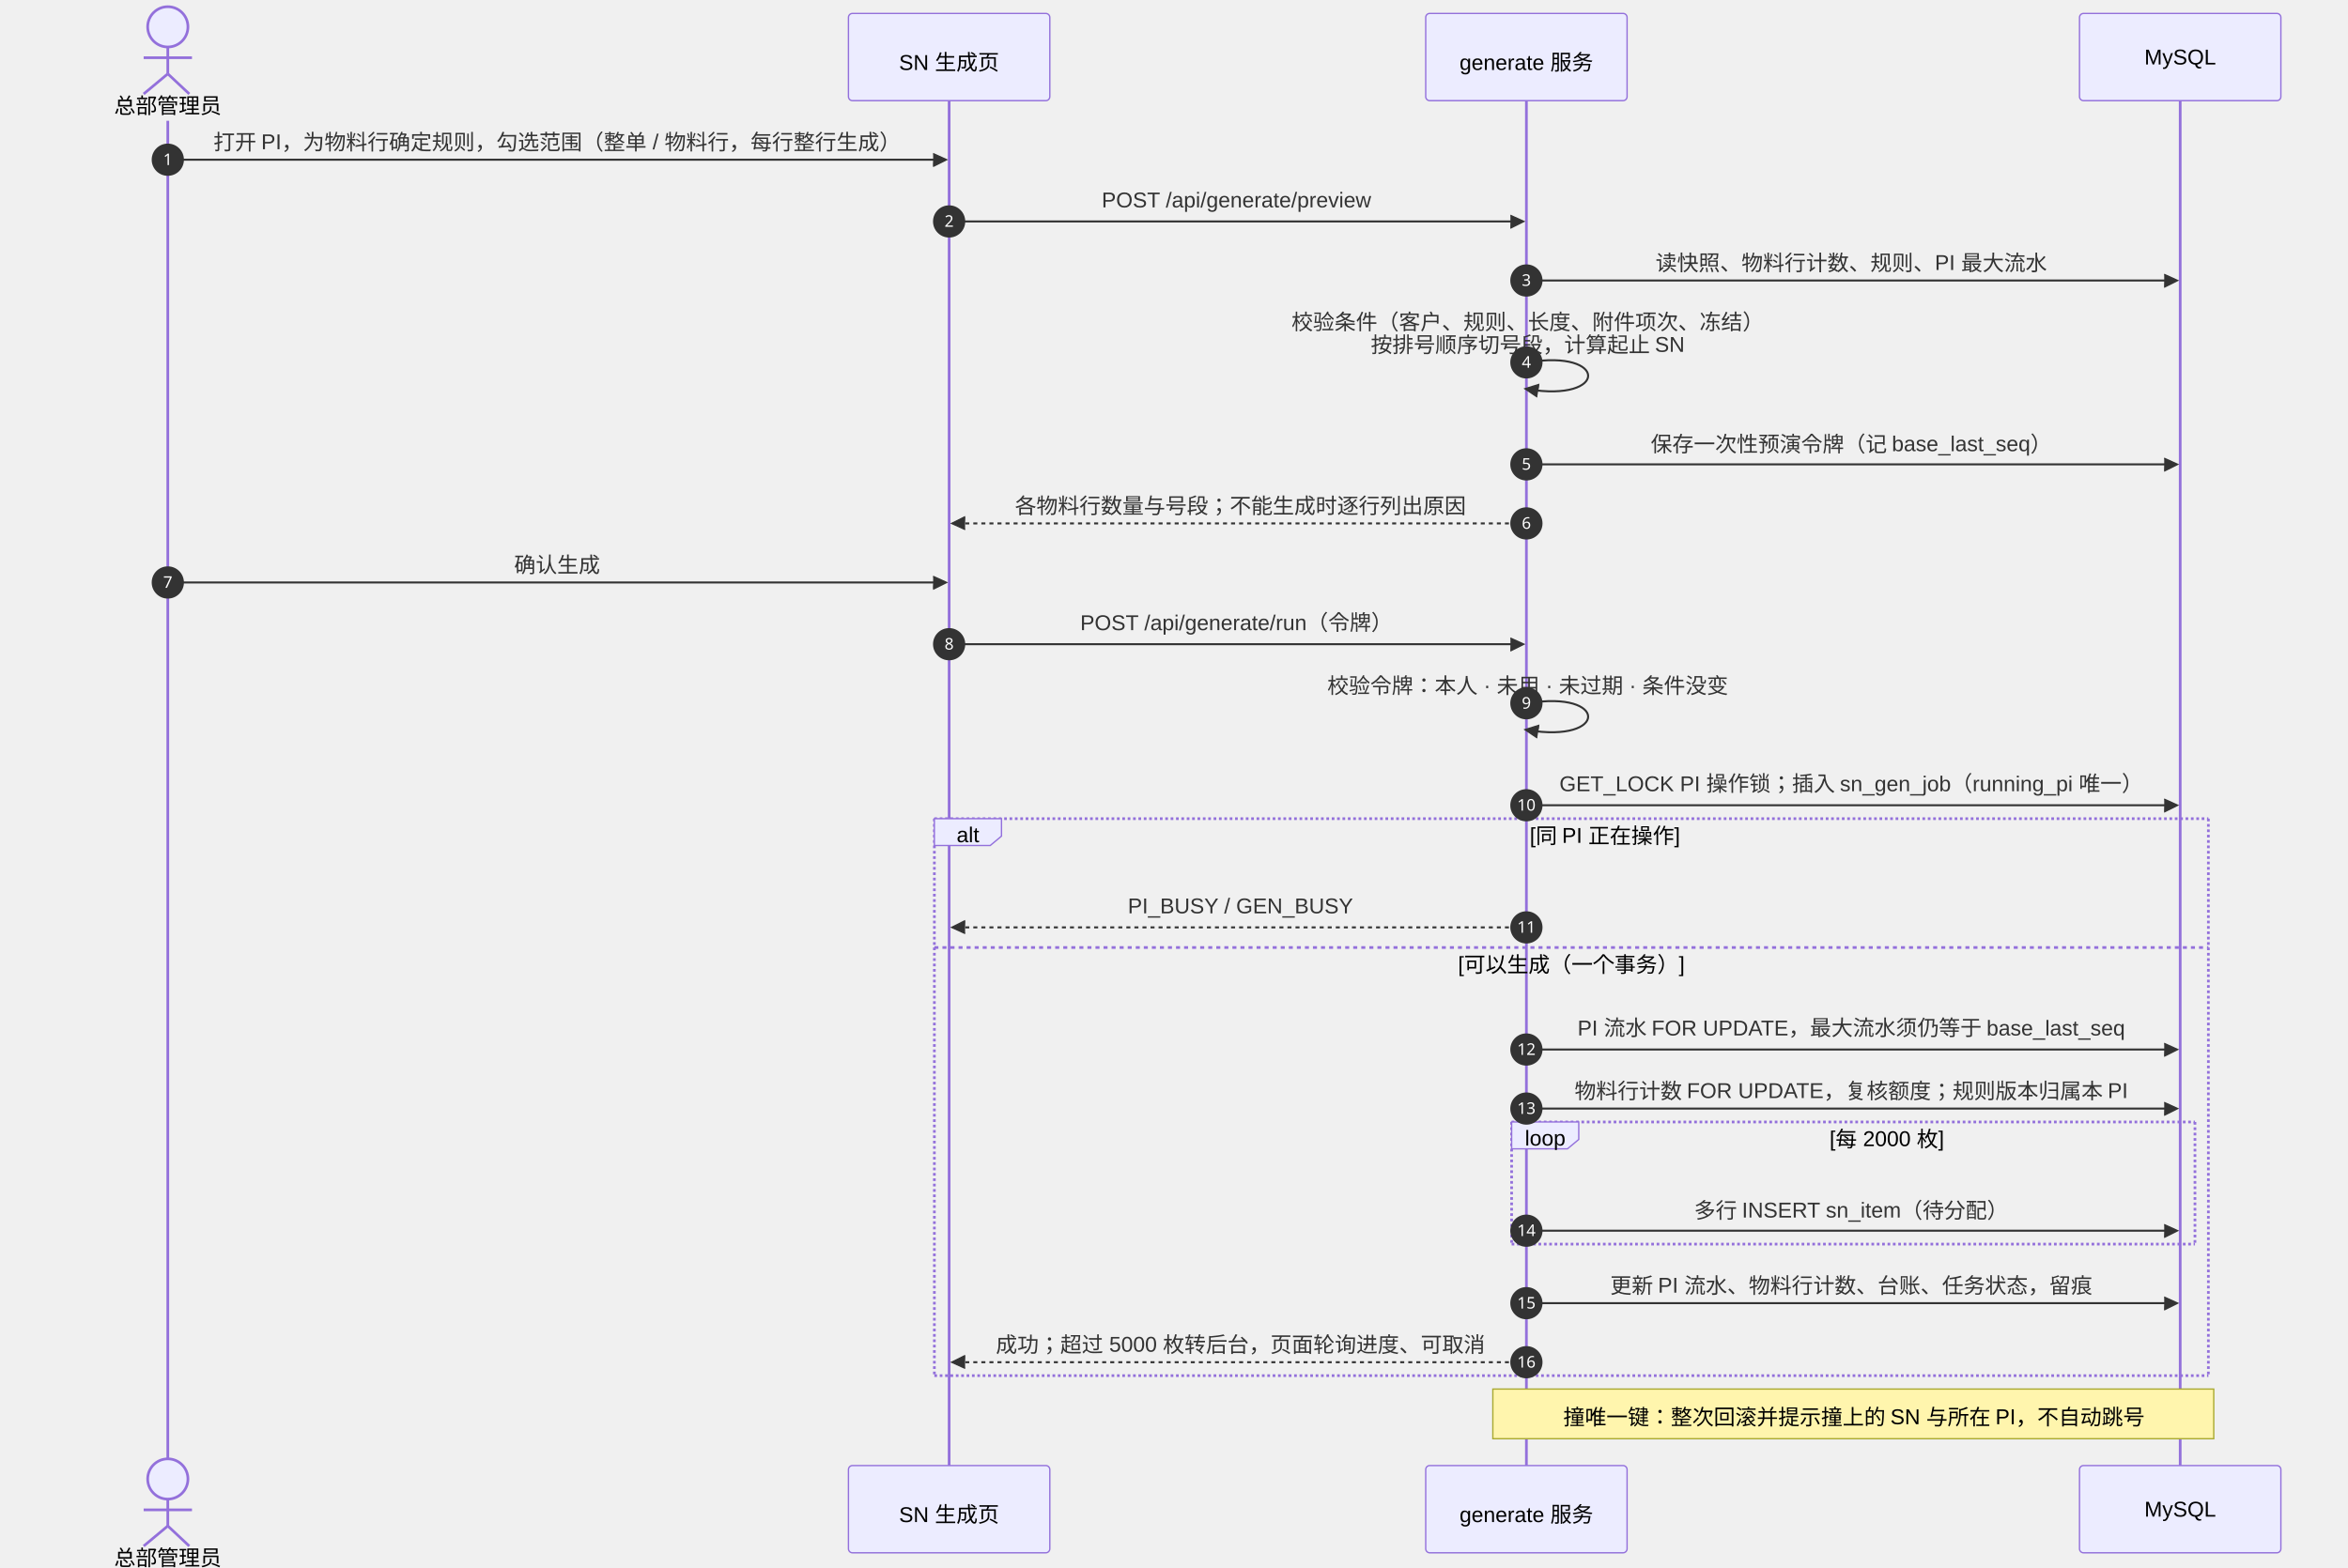
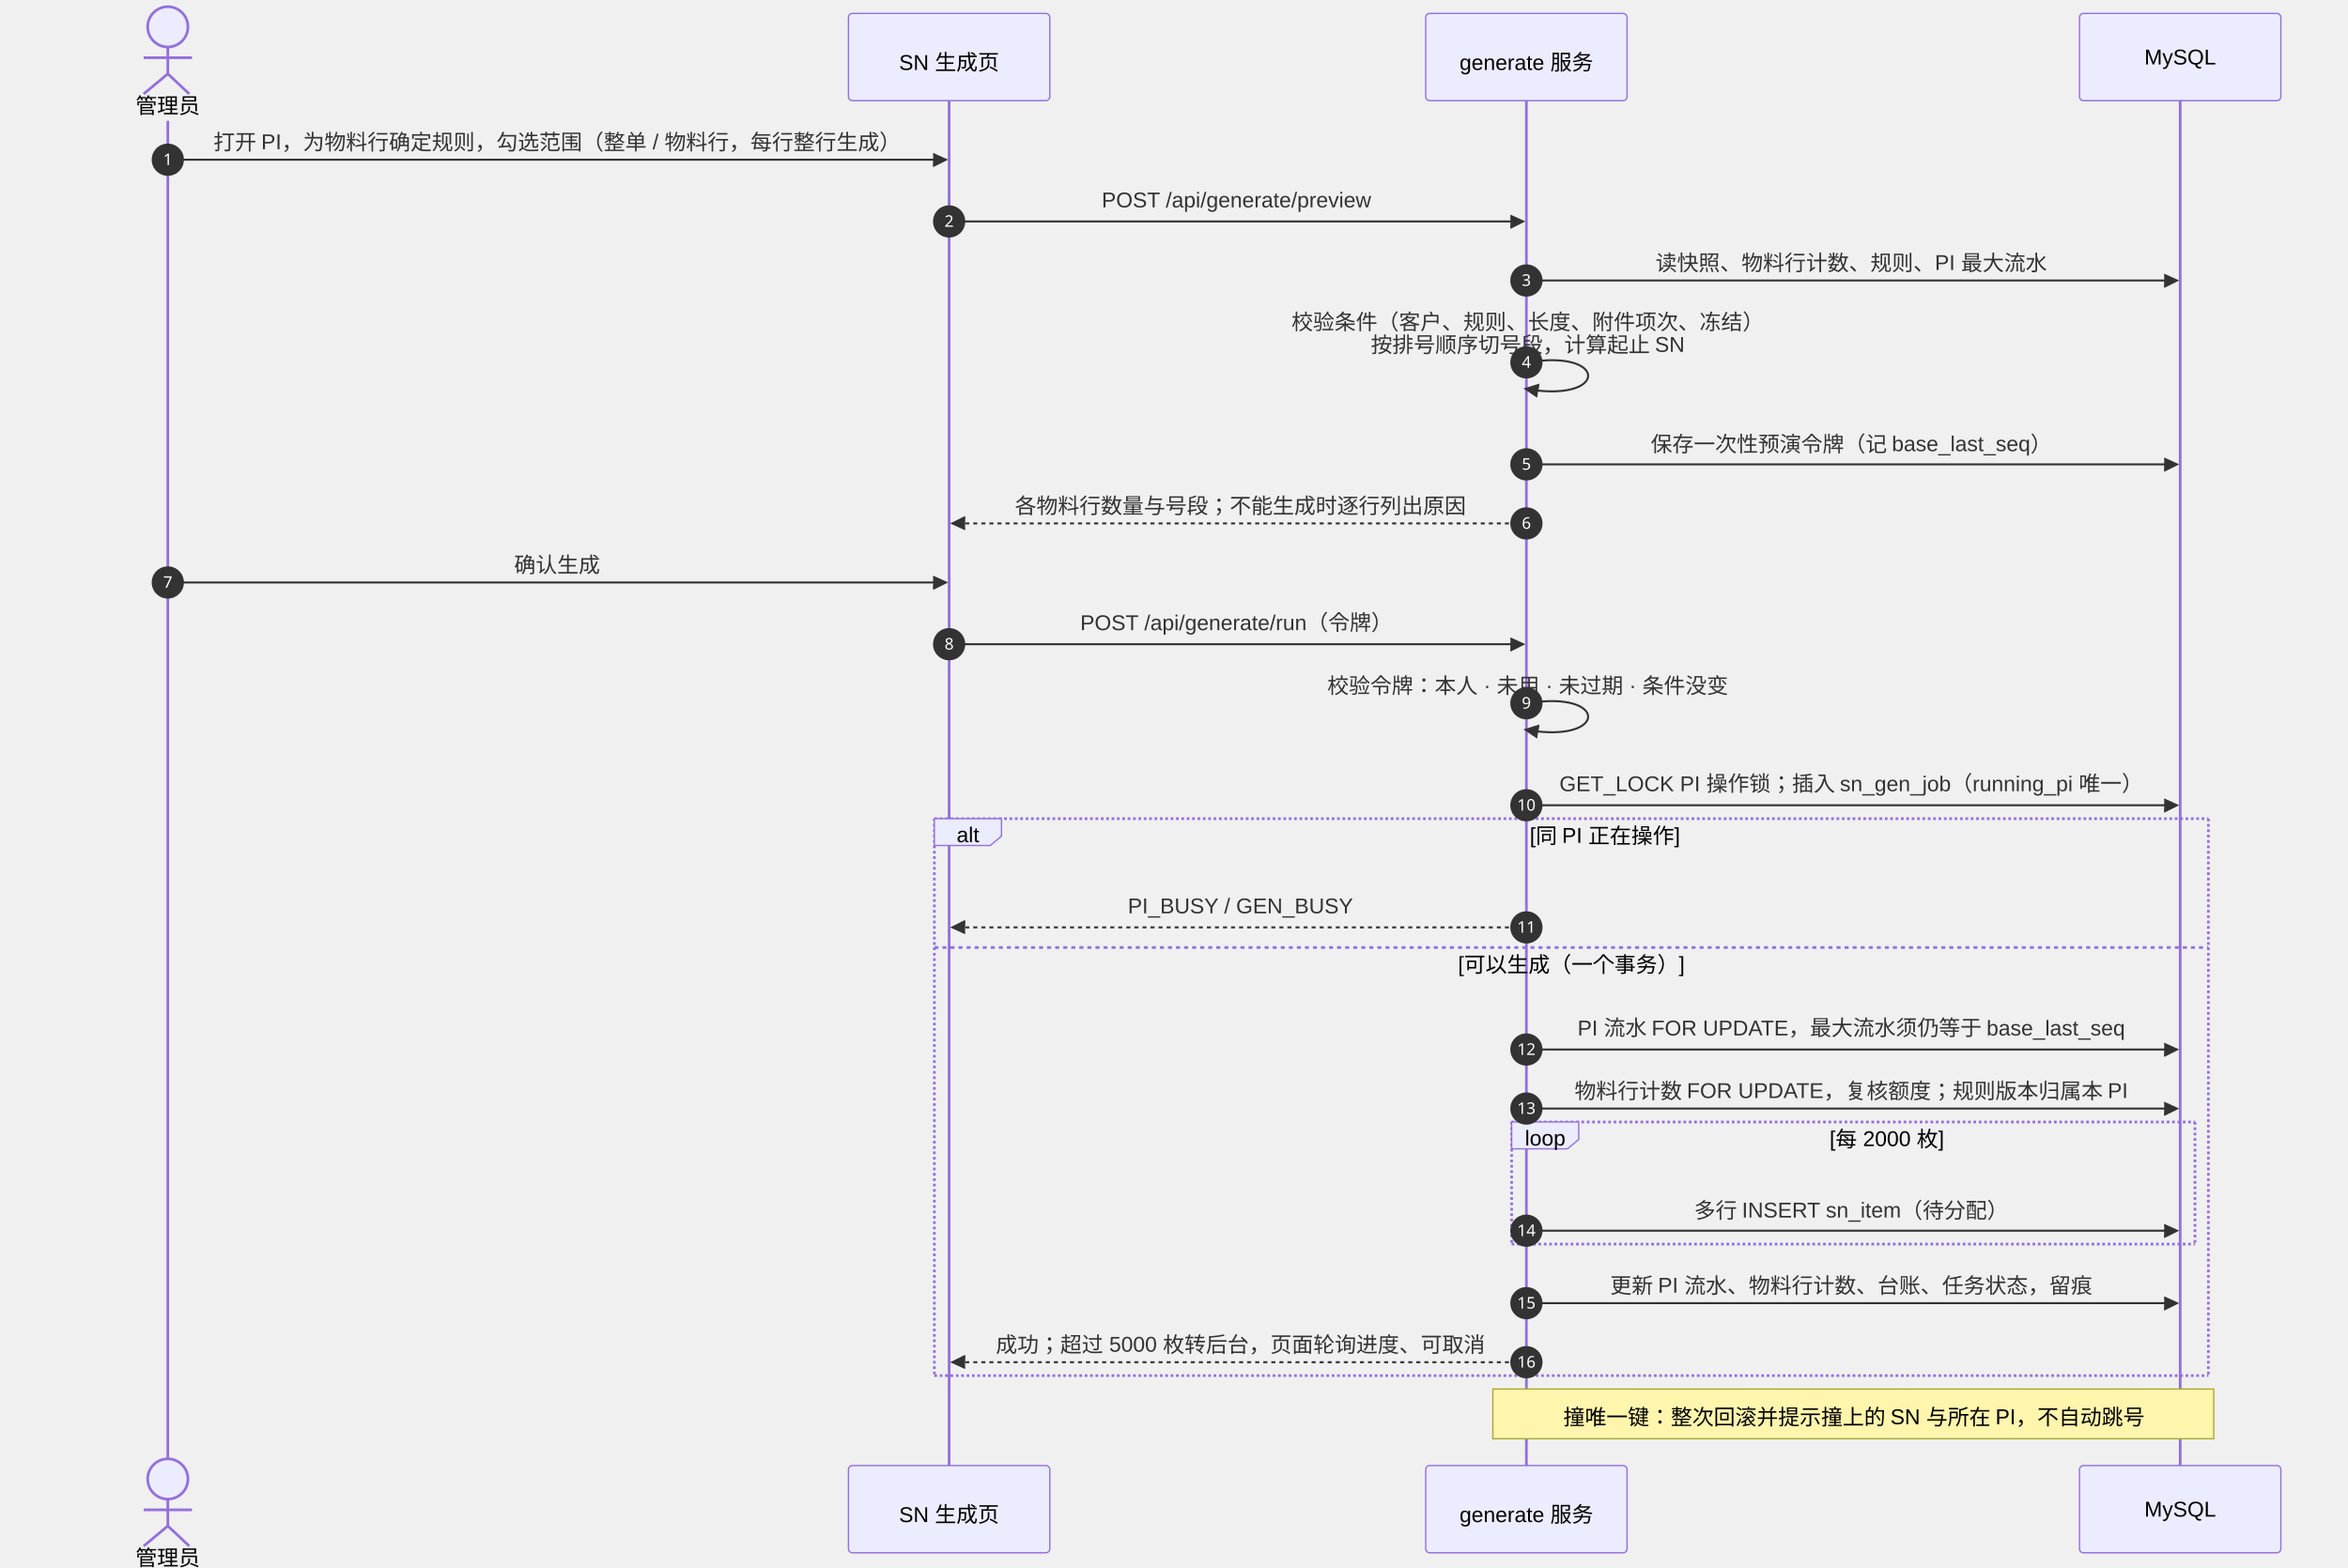
<svg xmlns="http://www.w3.org/2000/svg" id="my-svg" width="100%" style="max-width: 1749px; background-color: white;" viewBox="-50 -10 1749 1168" role="graphics-document document" aria-roledescription="sequence">
  <g>
    <rect x="1499" y="1082" fill="#eaeaea" stroke="#666" width="150" height="65" name="D" rx="3" ry="3" class="actor actor-bottom" />
    <text x="1574" y="1114.5" dominant-baseline="central" alignment-baseline="central" class="actor actor-box" style="text-anchor: middle; font-size: 16px; font-weight: 400;">
      <tspan x="1574" dy="0">MySQL</tspan>
    </text>
  </g>
  <g>
    <rect x="1012" y="1082" fill="#eaeaea" stroke="#666" width="150" height="65" name="G" rx="3" ry="3" class="actor actor-bottom" />
    <text x="1087" y="1114.5" dominant-baseline="central" alignment-baseline="central" class="actor actor-box" style="text-anchor: middle; font-size: 16px; font-weight: 400;">
      <tspan x="1087" dy="0">generate 服务</tspan>
    </text>
  </g>
  <g>
    <rect x="582" y="1082" fill="#eaeaea" stroke="#666" width="150" height="65" name="P" rx="3" ry="3" class="actor actor-bottom" />
    <text x="657" y="1114.5" dominant-baseline="central" alignment-baseline="central" class="actor actor-box" style="text-anchor: middle; font-size: 16px; font-weight: 400;">
      <tspan x="657" dy="0">SN 生成页</tspan>
    </text>
  </g>
  <g />
  <g>
    <line id="actor3" x1="1574" y1="65" x2="1574" y2="1082" class="actor-line 200" stroke-width="0.5px" stroke="#999" name="D" data-et="life-line" data-id="D" />
    <g id="root-3" data-et="participant" data-type="participant" data-id="D">
      <rect x="1499" y="0" fill="#eaeaea" stroke="#666" width="150" height="65" name="D" rx="3" ry="3" class="actor actor-top" />
      <text x="1574" y="32.5" dominant-baseline="central" alignment-baseline="central" class="actor actor-box" style="text-anchor: middle; font-size: 16px; font-weight: 400;">
        <tspan x="1574" dy="0">MySQL</tspan>
      </text>
    </g>
  </g>
  <g>
    <line id="actor2" x1="1087" y1="65" x2="1087" y2="1082" class="actor-line 200" stroke-width="0.5px" stroke="#999" name="G" data-et="life-line" data-id="G" />
    <g id="root-2" data-et="participant" data-type="participant" data-id="G">
      <rect x="1012" y="0" fill="#eaeaea" stroke="#666" width="150" height="65" name="G" rx="3" ry="3" class="actor actor-top" />
      <text x="1087" y="32.5" dominant-baseline="central" alignment-baseline="central" class="actor actor-box" style="text-anchor: middle; font-size: 16px; font-weight: 400;">
        <tspan x="1087" dy="0">generate 服务</tspan>
      </text>
    </g>
  </g>
  <g>
    <line id="actor1" x1="657" y1="65" x2="657" y2="1082" class="actor-line 200" stroke-width="0.5px" stroke="#999" name="P" data-et="life-line" data-id="P" />
    <g id="root-1" data-et="participant" data-type="participant" data-id="P">
      <rect x="582" y="0" fill="#eaeaea" stroke="#666" width="150" height="65" name="P" rx="3" ry="3" class="actor actor-top" />
      <text x="657" y="32.5" dominant-baseline="central" alignment-baseline="central" class="actor actor-box" style="text-anchor: middle; font-size: 16px; font-weight: 400;">
        <tspan x="657" dy="0">SN 生成页</tspan>
      </text>
    </g>
  </g>
  <g>
    <line id="actor0" x1="75" y1="80" x2="75" y2="1082" class="actor-line 200" stroke-width="0.5px" stroke="#999" name="A" data-et="life-line" data-id="A" />
  </g>
  <style>#my-svg{font-family:"trebuchet ms",verdana,arial,sans-serif;font-size:16px;fill:#333;}@keyframes edge-animation-frame{from{stroke-dashoffset:0;}}@keyframes dash{to{stroke-dashoffset:0;}}#my-svg .edge-animation-slow{stroke-dasharray:9,5!important;stroke-dashoffset:900;animation:dash 50s linear infinite;stroke-linecap:round;}#my-svg .edge-animation-fast{stroke-dasharray:9,5!important;stroke-dashoffset:900;animation:dash 20s linear infinite;stroke-linecap:round;}#my-svg .error-icon{fill:#552222;}#my-svg .error-text{fill:#552222;stroke:#552222;}#my-svg .edge-thickness-normal{stroke-width:1px;}#my-svg .edge-thickness-thick{stroke-width:3.5px;}#my-svg .edge-pattern-solid{stroke-dasharray:0;}#my-svg .edge-thickness-invisible{stroke-width:0;fill:none;}#my-svg .edge-pattern-dashed{stroke-dasharray:3;}#my-svg .edge-pattern-dotted{stroke-dasharray:2;}#my-svg .marker{fill:#333333;stroke:#333333;}#my-svg .marker.cross{stroke:#333333;}#my-svg svg{font-family:"trebuchet ms",verdana,arial,sans-serif;font-size:16px;}#my-svg p{margin:0;}#my-svg .actor{stroke:#9370DB;fill:#ECECFF;stroke-width:1;}#my-svg rect.actor.outer-path[data-look="neo"]{filter:drop-shadow(1px 2px 2px rgba(185, 185, 185, 1));}#my-svg rect.note[data-look="neo"]{stroke:#aaaa33;fill:#fff5ad;filter:drop-shadow(1px 2px 2px rgba(185, 185, 185, 1));}#my-svg text.actor&gt;tspan{fill:black;stroke:none;}#my-svg .actor-line{stroke:#9370DB;}#my-svg .innerArc{stroke-width:1.5;stroke-dasharray:none;}#my-svg .messageLine0{stroke-width:1.5;stroke-dasharray:none;stroke:#333;}#my-svg .messageLine1{stroke-width:1.5;stroke-dasharray:2,2;stroke:#333;}#my-svg [id$="-arrowhead"] path{fill:#333;stroke:#333;}#my-svg .sequenceNumber{fill:white;}#my-svg [id$="-sequencenumber"]{fill:#333;}#my-svg [id$="-crosshead"] path{fill:#333;stroke:#333;}#my-svg .messageText{fill:#333;stroke:none;}#my-svg .labelBox{stroke:#9370DB;fill:#ECECFF;filter:none;}#my-svg .labelText,#my-svg .labelText&gt;tspan{fill:black;stroke:none;}#my-svg .loopText,#my-svg .loopText&gt;tspan{fill:black;stroke:none;}#my-svg .sectionTitle,#my-svg .sectionTitle&gt;tspan{fill:black;stroke:none;}#my-svg .loopLine{stroke-width:2px;stroke-dasharray:2,2;stroke:#9370DB;fill:#9370DB;}#my-svg .note{stroke:#aaaa33;fill:#fff5ad;}#my-svg .noteText,#my-svg .noteText&gt;tspan{fill:black;stroke:none;font-weight:normal;}#my-svg .activation0{fill:#f4f4f4;stroke:#666;}#my-svg .activation1{fill:#f4f4f4;stroke:#666;}#my-svg .activation2{fill:#f4f4f4;stroke:#666;}#my-svg .actorPopupMenu{position:absolute;}#my-svg .actorPopupMenuPanel{position:absolute;fill:#ECECFF;box-shadow:0px 8px 16px 0px rgba(0,0,0,0.2);filter:drop-shadow(3px 5px 2px rgb(0 0 0 / 0.4));}#my-svg .actor-man circle,#my-svg line{fill:#ECECFF;stroke-width:2px;}#my-svg g rect.rect{filter:drop-shadow(1px 2px 2px rgba(185, 185, 185, 1));stroke:#9370DB;}#my-svg .node .neo-node{stroke:#9370DB;}#my-svg [data-look="neo"].node rect,#my-svg [data-look="neo"].cluster rect,#my-svg [data-look="neo"].node polygon{stroke:#9370DB;filter:drop-shadow(1px 2px 2px rgba(185, 185, 185, 1));}#my-svg [data-look="neo"].swimlane.cluster rect{filter:none;}#my-svg [data-look="neo"].node path{stroke:#9370DB;stroke-width:1px;}#my-svg [data-look="neo"].node .outer-path{filter:drop-shadow(1px 2px 2px rgba(185, 185, 185, 1));}#my-svg [data-look="neo"].node .neo-line path{stroke:#9370DB;filter:none;}#my-svg [data-look="neo"].node circle{stroke:#9370DB;filter:drop-shadow(1px 2px 2px rgba(185, 185, 185, 1));}#my-svg [data-look="neo"].node circle .state-start{fill:#000000;}#my-svg [data-look="neo"].icon-shape .icon{fill:#9370DB;filter:drop-shadow(1px 2px 2px rgba(185, 185, 185, 1));}#my-svg [data-look="neo"].icon-shape .icon-neo path{stroke:#9370DB;filter:drop-shadow(1px 2px 2px rgba(185, 185, 185, 1));}#my-svg :root{--mermaid-font-family:"trebuchet ms",verdana,arial,sans-serif;}</style>
  <g />
  <defs>
    <symbol id="my-svg-computer" width="24" height="24">
      <path transform="scale(.5)" d="M2 2v13h20v-13h-20zm18 11h-16v-9h16v9zm-10.228 6l.466-1h3.524l.467 1h-4.457zm14.228 3h-24l2-6h2.104l-1.33 4h18.45l-1.297-4h2.073l2 6zm-5-10h-14v-7h14v7z" />
    </symbol>
  </defs>
  <defs>
    <symbol id="my-svg-database" fill-rule="evenodd" clip-rule="evenodd">
      <path transform="scale(.5)" d="M12.258.001l.256.004.255.005.253.008.251.01.249.012.247.015.246.016.242.019.241.02.239.023.236.024.233.027.231.028.229.031.225.032.223.034.22.036.217.038.214.04.211.041.208.043.205.045.201.046.198.048.194.05.191.051.187.053.183.054.18.056.175.057.172.059.168.06.163.061.16.063.155.064.15.066.074.033.073.033.071.034.07.034.069.035.068.035.067.035.066.035.064.036.064.036.062.036.06.036.06.037.058.037.058.037.055.038.055.038.053.038.052.038.051.039.05.039.048.039.047.039.045.04.044.04.043.04.041.04.04.041.039.041.037.041.036.041.034.041.033.042.032.042.03.042.029.042.027.042.026.043.024.043.023.043.021.043.02.043.018.044.017.043.015.044.013.044.012.044.011.045.009.044.007.045.006.045.004.045.002.045.001.045v17l-.001.045-.002.045-.004.045-.006.045-.007.045-.009.044-.011.045-.012.044-.013.044-.015.044-.017.043-.018.044-.02.043-.021.043-.023.043-.024.043-.026.043-.027.042-.029.042-.03.042-.032.042-.033.042-.034.041-.036.041-.037.041-.039.041-.04.041-.041.04-.043.04-.044.04-.045.04-.047.039-.048.039-.05.039-.051.039-.052.038-.053.038-.055.038-.055.038-.058.037-.058.037-.06.037-.06.036-.062.036-.064.036-.064.036-.066.035-.067.035-.068.035-.069.035-.07.034-.071.034-.073.033-.074.033-.15.066-.155.064-.16.063-.163.061-.168.06-.172.059-.175.057-.18.056-.183.054-.187.053-.191.051-.194.05-.198.048-.201.046-.205.045-.208.043-.211.041-.214.04-.217.038-.22.036-.223.034-.225.032-.229.031-.231.028-.233.027-.236.024-.239.023-.241.02-.242.019-.246.016-.247.015-.249.012-.251.01-.253.008-.255.005-.256.004-.258.001-.258-.001-.256-.004-.255-.005-.253-.008-.251-.01-.249-.012-.247-.015-.245-.016-.243-.019-.241-.02-.238-.023-.236-.024-.234-.027-.231-.028-.228-.031-.226-.032-.223-.034-.22-.036-.217-.038-.214-.04-.211-.041-.208-.043-.204-.045-.201-.046-.198-.048-.195-.05-.19-.051-.187-.053-.184-.054-.179-.056-.176-.057-.172-.059-.167-.06-.164-.061-.159-.063-.155-.064-.151-.066-.074-.033-.072-.033-.072-.034-.07-.034-.069-.035-.068-.035-.067-.035-.066-.035-.064-.036-.063-.036-.062-.036-.061-.036-.06-.037-.058-.037-.057-.037-.056-.038-.055-.038-.053-.038-.052-.038-.051-.039-.049-.039-.049-.039-.046-.039-.046-.04-.044-.04-.043-.04-.041-.04-.04-.041-.039-.041-.037-.041-.036-.041-.034-.041-.033-.042-.032-.042-.03-.042-.029-.042-.027-.042-.026-.043-.024-.043-.023-.043-.021-.043-.02-.043-.018-.044-.017-.043-.015-.044-.013-.044-.012-.044-.011-.045-.009-.044-.007-.045-.006-.045-.004-.045-.002-.045-.001-.045v-17l.001-.045.002-.045.004-.045.006-.045.007-.045.009-.044.011-.045.012-.044.013-.044.015-.044.017-.043.018-.044.02-.043.021-.043.023-.043.024-.043.026-.043.027-.042.029-.042.03-.042.032-.042.033-.042.034-.041.036-.041.037-.041.039-.041.04-.041.041-.04.043-.04.044-.04.046-.04.046-.039.049-.039.049-.039.051-.039.052-.038.053-.038.055-.038.056-.038.057-.037.058-.037.06-.037.061-.036.062-.036.063-.036.064-.036.066-.035.067-.035.068-.035.069-.035.07-.034.072-.034.072-.033.074-.033.151-.066.155-.064.159-.063.164-.061.167-.06.172-.059.176-.057.179-.056.184-.054.187-.053.19-.051.195-.05.198-.048.201-.046.204-.045.208-.043.211-.041.214-.04.217-.038.22-.036.223-.034.226-.032.228-.031.231-.028.234-.027.236-.024.238-.023.241-.02.243-.019.245-.016.247-.015.249-.012.251-.01.253-.008.255-.005.256-.004.258-.001.258.001zm-9.258 20.499v.01l.001.021.003.021.004.022.005.021.006.022.007.022.009.023.01.022.011.023.012.023.013.023.015.023.016.024.017.023.018.024.019.024.021.024.022.025.023.024.024.025.052.049.056.05.061.051.066.051.07.051.075.051.079.052.084.052.088.052.092.052.097.052.102.051.105.052.11.052.114.051.119.051.123.051.127.05.131.05.135.05.139.048.144.049.147.047.152.047.155.047.16.045.163.045.167.043.171.043.176.041.178.041.183.039.187.039.19.037.194.035.197.035.202.033.204.031.209.03.212.029.216.027.219.025.222.024.226.021.23.02.233.018.236.016.24.015.243.012.246.01.249.008.253.005.256.004.259.001.26-.001.257-.004.254-.005.25-.008.247-.011.244-.012.241-.014.237-.016.233-.018.231-.021.226-.021.224-.024.22-.026.216-.027.212-.028.21-.031.205-.031.202-.034.198-.034.194-.036.191-.037.187-.039.183-.04.179-.04.175-.042.172-.043.168-.044.163-.045.16-.046.155-.046.152-.047.148-.048.143-.049.139-.049.136-.05.131-.05.126-.05.123-.051.118-.052.114-.051.11-.052.106-.052.101-.052.096-.052.092-.052.088-.053.083-.051.079-.052.074-.052.07-.051.065-.051.06-.051.056-.05.051-.05.023-.024.023-.025.021-.024.02-.024.019-.024.018-.024.017-.024.015-.023.014-.024.013-.023.012-.023.01-.023.01-.022.008-.022.006-.022.006-.022.004-.022.004-.021.001-.021.001-.021v-4.127l-.077.055-.08.053-.083.054-.085.053-.087.052-.09.052-.093.051-.095.05-.097.05-.1.049-.102.049-.105.048-.106.047-.109.047-.111.046-.114.045-.115.045-.118.044-.12.043-.122.042-.124.042-.126.041-.128.04-.13.04-.132.038-.134.038-.135.037-.138.037-.139.035-.142.035-.143.034-.144.033-.147.032-.148.031-.15.03-.151.03-.153.029-.154.027-.156.027-.158.026-.159.025-.161.024-.162.023-.163.022-.165.021-.166.02-.167.019-.169.018-.169.017-.171.016-.173.015-.173.014-.175.013-.175.012-.177.011-.178.01-.179.008-.179.008-.181.006-.182.005-.182.004-.184.003-.184.002h-.37l-.184-.002-.184-.003-.182-.004-.182-.005-.181-.006-.179-.008-.179-.008-.178-.01-.176-.011-.176-.012-.175-.013-.173-.014-.172-.015-.171-.016-.17-.017-.169-.018-.167-.019-.166-.02-.165-.021-.163-.022-.162-.023-.161-.024-.159-.025-.157-.026-.156-.027-.155-.027-.153-.029-.151-.03-.15-.03-.148-.031-.146-.032-.145-.033-.143-.034-.141-.035-.14-.035-.137-.037-.136-.037-.134-.038-.132-.038-.13-.04-.128-.04-.126-.041-.124-.042-.122-.042-.12-.044-.117-.043-.116-.045-.113-.045-.112-.046-.109-.047-.106-.047-.105-.048-.102-.049-.1-.049-.097-.05-.095-.05-.093-.052-.09-.051-.087-.052-.085-.053-.083-.054-.08-.054-.077-.054v4.127zm0-5.654v.011l.001.021.003.021.004.021.005.022.006.022.007.022.009.022.01.022.011.023.012.023.013.023.015.024.016.023.017.024.018.024.019.024.021.024.022.024.023.025.024.024.052.05.056.05.061.05.066.051.07.051.075.052.079.051.084.052.088.052.092.052.097.052.102.052.105.052.11.051.114.051.119.052.123.05.127.051.131.05.135.049.139.049.144.048.147.048.152.047.155.046.16.045.163.045.167.044.171.042.176.042.178.04.183.04.187.038.19.037.194.036.197.034.202.033.204.032.209.03.212.028.216.027.219.025.222.024.226.022.23.02.233.018.236.016.24.014.243.012.246.01.249.008.253.006.256.003.259.001.26-.001.257-.003.254-.006.25-.008.247-.01.244-.012.241-.015.237-.016.233-.018.231-.02.226-.022.224-.024.22-.025.216-.027.212-.029.21-.03.205-.032.202-.033.198-.035.194-.036.191-.037.187-.039.183-.039.179-.041.175-.042.172-.043.168-.044.163-.045.16-.045.155-.047.152-.047.148-.048.143-.048.139-.05.136-.049.131-.05.126-.051.123-.051.118-.051.114-.052.11-.052.106-.052.101-.052.096-.052.092-.052.088-.052.083-.052.079-.052.074-.051.07-.052.065-.051.06-.05.056-.051.051-.049.023-.025.023-.024.021-.025.02-.024.019-.024.018-.024.017-.024.015-.023.014-.023.013-.024.012-.022.01-.023.01-.023.008-.022.006-.022.006-.022.004-.021.004-.022.001-.021.001-.021v-4.139l-.077.054-.08.054-.083.054-.085.052-.087.053-.09.051-.093.051-.095.051-.097.05-.1.049-.102.049-.105.048-.106.047-.109.047-.111.046-.114.045-.115.044-.118.044-.12.044-.122.042-.124.042-.126.041-.128.04-.13.039-.132.039-.134.038-.135.037-.138.036-.139.036-.142.035-.143.033-.144.033-.147.033-.148.031-.15.03-.151.03-.153.028-.154.028-.156.027-.158.026-.159.025-.161.024-.162.023-.163.022-.165.021-.166.02-.167.019-.169.018-.169.017-.171.016-.173.015-.173.014-.175.013-.175.012-.177.011-.178.009-.179.009-.179.007-.181.007-.182.005-.182.004-.184.003-.184.002h-.37l-.184-.002-.184-.003-.182-.004-.182-.005-.181-.007-.179-.007-.179-.009-.178-.009-.176-.011-.176-.012-.175-.013-.173-.014-.172-.015-.171-.016-.17-.017-.169-.018-.167-.019-.166-.02-.165-.021-.163-.022-.162-.023-.161-.024-.159-.025-.157-.026-.156-.027-.155-.028-.153-.028-.151-.03-.15-.03-.148-.031-.146-.033-.145-.033-.143-.033-.141-.035-.14-.036-.137-.036-.136-.037-.134-.038-.132-.039-.13-.039-.128-.04-.126-.041-.124-.042-.122-.043-.12-.043-.117-.044-.116-.044-.113-.046-.112-.046-.109-.046-.106-.047-.105-.048-.102-.049-.1-.049-.097-.05-.095-.051-.093-.051-.09-.051-.087-.053-.085-.052-.083-.054-.08-.054-.077-.054v4.139zm0-5.666v.011l.001.02.003.022.004.021.005.022.006.021.007.022.009.023.01.022.011.023.012.023.013.023.015.023.016.024.017.024.018.023.019.024.021.025.022.024.023.024.024.025.052.05.056.05.061.05.066.051.07.051.075.052.079.051.084.052.088.052.092.052.097.052.102.052.105.051.11.052.114.051.119.051.123.051.127.05.131.05.135.05.139.049.144.048.147.048.152.047.155.046.16.045.163.045.167.043.171.043.176.042.178.04.183.04.187.038.19.037.194.036.197.034.202.033.204.032.209.03.212.028.216.027.219.025.222.024.226.021.23.02.233.018.236.017.24.014.243.012.246.01.249.008.253.006.256.003.259.001.26-.001.257-.003.254-.006.25-.008.247-.01.244-.013.241-.014.237-.016.233-.018.231-.02.226-.022.224-.024.22-.025.216-.027.212-.029.21-.03.205-.032.202-.033.198-.035.194-.036.191-.037.187-.039.183-.039.179-.041.175-.042.172-.043.168-.044.163-.045.16-.045.155-.047.152-.047.148-.048.143-.049.139-.049.136-.049.131-.051.126-.05.123-.051.118-.052.114-.051.11-.052.106-.052.101-.052.096-.052.092-.052.088-.052.083-.052.079-.052.074-.052.07-.051.065-.051.06-.051.056-.05.051-.049.023-.025.023-.025.021-.024.02-.024.019-.024.018-.024.017-.024.015-.023.014-.024.013-.023.012-.023.01-.022.01-.023.008-.022.006-.022.006-.022.004-.022.004-.021.001-.021.001-.021v-4.153l-.077.054-.08.054-.083.053-.085.053-.087.053-.09.051-.093.051-.095.051-.097.05-.1.049-.102.048-.105.048-.106.048-.109.046-.111.046-.114.046-.115.044-.118.044-.12.043-.122.043-.124.042-.126.041-.128.04-.13.039-.132.039-.134.038-.135.037-.138.036-.139.036-.142.034-.143.034-.144.033-.147.032-.148.032-.15.03-.151.03-.153.028-.154.028-.156.027-.158.026-.159.024-.161.024-.162.023-.163.023-.165.021-.166.02-.167.019-.169.018-.169.017-.171.016-.173.015-.173.014-.175.013-.175.012-.177.01-.178.01-.179.009-.179.007-.181.006-.182.006-.182.004-.184.003-.184.001-.185.001-.185-.001-.184-.001-.184-.003-.182-.004-.182-.006-.181-.006-.179-.007-.179-.009-.178-.01-.176-.01-.176-.012-.175-.013-.173-.014-.172-.015-.171-.016-.17-.017-.169-.018-.167-.019-.166-.02-.165-.021-.163-.023-.162-.023-.161-.024-.159-.024-.157-.026-.156-.027-.155-.028-.153-.028-.151-.03-.15-.03-.148-.032-.146-.032-.145-.033-.143-.034-.141-.034-.14-.036-.137-.036-.136-.037-.134-.038-.132-.039-.13-.039-.128-.041-.126-.041-.124-.041-.122-.043-.12-.043-.117-.044-.116-.044-.113-.046-.112-.046-.109-.046-.106-.048-.105-.048-.102-.048-.1-.05-.097-.049-.095-.051-.093-.051-.09-.052-.087-.052-.085-.053-.083-.053-.08-.054-.077-.054v4.153zm8.74-8.179l-.257.004-.254.005-.25.008-.247.011-.244.012-.241.014-.237.016-.233.018-.231.021-.226.022-.224.023-.22.026-.216.027-.212.028-.21.031-.205.032-.202.033-.198.034-.194.036-.191.038-.187.038-.183.04-.179.041-.175.042-.172.043-.168.043-.163.045-.16.046-.155.046-.152.048-.148.048-.143.048-.139.049-.136.05-.131.05-.126.051-.123.051-.118.051-.114.052-.11.052-.106.052-.101.052-.096.052-.092.052-.088.052-.083.052-.079.052-.074.051-.07.052-.065.051-.06.05-.056.05-.051.05-.023.025-.023.024-.021.024-.02.025-.019.024-.018.024-.017.023-.015.024-.014.023-.013.023-.012.023-.01.023-.01.022-.008.022-.006.023-.006.021-.004.022-.004.021-.001.021-.001.021.001.021.001.021.004.021.004.022.006.021.006.023.008.022.01.022.01.023.012.023.013.023.014.023.015.024.017.023.018.024.019.024.02.025.021.024.023.024.023.025.051.05.056.05.06.05.065.051.07.052.074.051.079.052.083.052.088.052.092.052.096.052.101.052.106.052.11.052.114.052.118.051.123.051.126.051.131.05.136.05.139.049.143.048.148.048.152.048.155.046.16.046.163.045.168.043.172.043.175.042.179.041.183.04.187.038.191.038.194.036.198.034.202.033.205.032.21.031.212.028.216.027.22.026.224.023.226.022.231.021.233.018.237.016.241.014.244.012.247.011.25.008.254.005.257.004.26.001.26-.001.257-.004.254-.005.25-.008.247-.011.244-.012.241-.014.237-.016.233-.018.231-.021.226-.022.224-.023.22-.026.216-.027.212-.028.21-.031.205-.032.202-.033.198-.034.194-.036.191-.038.187-.038.183-.04.179-.041.175-.042.172-.043.168-.043.163-.045.16-.046.155-.046.152-.048.148-.048.143-.048.139-.049.136-.05.131-.05.126-.051.123-.051.118-.051.114-.052.11-.052.106-.052.101-.052.096-.052.092-.052.088-.052.083-.052.079-.052.074-.051.07-.052.065-.051.06-.05.056-.05.051-.05.023-.025.023-.024.021-.024.02-.025.019-.024.018-.024.017-.023.015-.024.014-.023.013-.023.012-.023.01-.023.01-.022.008-.022.006-.023.006-.021.004-.022.004-.021.001-.021.001-.021-.001-.021-.001-.021-.004-.021-.004-.022-.006-.021-.006-.023-.008-.022-.01-.022-.01-.023-.012-.023-.013-.023-.014-.023-.015-.024-.017-.023-.018-.024-.019-.024-.02-.025-.021-.024-.023-.024-.023-.025-.051-.05-.056-.05-.06-.05-.065-.051-.07-.052-.074-.051-.079-.052-.083-.052-.088-.052-.092-.052-.096-.052-.101-.052-.106-.052-.11-.052-.114-.052-.118-.051-.123-.051-.126-.051-.131-.05-.136-.05-.139-.049-.143-.048-.148-.048-.152-.048-.155-.046-.16-.046-.163-.045-.168-.043-.172-.043-.175-.042-.179-.041-.183-.04-.187-.038-.191-.038-.194-.036-.198-.034-.202-.033-.205-.032-.21-.031-.212-.028-.216-.027-.22-.026-.224-.023-.226-.022-.231-.021-.233-.018-.237-.016-.241-.014-.244-.012-.247-.011-.25-.008-.254-.005-.257-.004-.26-.001-.26.001z" />
    </symbol>
  </defs>
  <defs>
    <symbol id="my-svg-clock" width="24" height="24">
      <path transform="scale(.5)" d="M12 2c5.514 0 10 4.486 10 10s-4.486 10-10 10-10-4.486-10-10 4.486-10 10-10zm0-2c-6.627 0-12 5.373-12 12s5.373 12 12 12 12-5.373 12-12-5.373-12-12-12zm5.848 12.459c.202.038.202.333.001.372-1.907.361-6.045 1.111-6.547 1.111-.719 0-1.301-.582-1.301-1.301 0-.512.77-5.447 1.125-7.445.034-.192.312-.181.343.014l.985 6.238 5.394 1.011z" />
    </symbol>
  </defs>
  <defs>
    <marker id="my-svg-arrowhead" refX="7.9" refY="5" markerUnits="userSpaceOnUse" markerWidth="12" markerHeight="12" orient="auto-start-reverse">
      <path d="M -1 0 L 10 5 L 0 10 z" />
    </marker>
  </defs>
  <defs>
    <marker id="my-svg-crosshead" markerWidth="15" markerHeight="8" orient="auto" refX="4" refY="4.5">
      <path fill="none" stroke="#000000" stroke-width="1pt" d="M 1,2 L 6,7 M 6,2 L 1,7" style="stroke-dasharray: 0, 0;" />
    </marker>
  </defs>
  <defs>
    <marker id="my-svg-filled-head" refX="15.5" refY="7" markerWidth="20" markerHeight="28" orient="auto">
      <path d="M 18,7 L9,13 L14,7 L9,1 Z" />
    </marker>
  </defs>
  <defs>
    <marker id="my-svg-sequencenumber" refX="15" refY="15" markerWidth="60" markerHeight="40" orient="auto">
      <circle cx="15" cy="15" r="6" />
    </marker>
  </defs>
  <defs>
    <marker id="my-svg-solidTopArrowHead" refX="7.9" refY="7.25" markerUnits="userSpaceOnUse" markerWidth="12" markerHeight="12" orient="auto-start-reverse">
      <path d="M 0 0 L 10 8 L 0 8 z" />
    </marker>
  </defs>
  <defs>
    <marker id="my-svg-solidBottomArrowHead" refX="7.9" refY="0.75" markerUnits="userSpaceOnUse" markerWidth="12" markerHeight="12" orient="auto-start-reverse">
      <path d="M 0 0 L 10 0 L 0 8 z" />
    </marker>
  </defs>
  <defs>
    <marker id="my-svg-stickTopArrowHead" refX="7.5" refY="7" markerUnits="userSpaceOnUse" markerWidth="12" markerHeight="12" orient="auto-start-reverse">
      <path d="M 0 0 L 7 7" stroke="black" stroke-width="1.5" fill="none" />
    </marker>
  </defs>
  <defs>
    <marker id="my-svg-stickBottomArrowHead" refX="7.5" refY="0" markerUnits="userSpaceOnUse" markerWidth="12" markerHeight="12" orient="auto-start-reverse">
      <path d="M 0 7 L 7 0" stroke="black" stroke-width="1.5" fill="none" />
    </marker>
  </defs>
  <g data-et="control-structure" data-id="i18">
    <line x1="1076" y1="826" x2="1585" y2="826" class="loopLine" />
    <line x1="1585" y1="826" x2="1585" y2="917" class="loopLine" />
    <line x1="1076" y1="917" x2="1585" y2="917" class="loopLine" />
    <line x1="1076" y1="826" x2="1076" y2="917" class="loopLine" />
    <polygon points="1076,826 1126,826 1126,839 1117.6,846 1076,846" class="labelBox" />
    <text x="1101" y="839" text-anchor="middle" dominant-baseline="middle" alignment-baseline="middle" class="labelText" style="font-size: 16px; font-weight: 400;">loop</text>
    <text x="1355.5" y="844" text-anchor="middle" class="loopText" style="font-size: 16px; font-weight: 400;">
      <tspan x="1355.5">[每 2000 枚]</tspan>
    </text>
  </g>
  <g data-et="control-structure" data-id="i21">
    <line x1="646" y1="600" x2="1595" y2="600" class="loopLine" />
    <line x1="1595" y1="600" x2="1595" y2="1015" class="loopLine" />
    <line x1="646" y1="1015" x2="1595" y2="1015" class="loopLine" />
    <line x1="646" y1="600" x2="646" y2="1015" class="loopLine" />
    <line x1="646" y1="696" x2="1595" y2="696" class="loopLine" style="stroke-dasharray: 3, 3;" />
    <polygon points="646,600 696,600 696,613 687.6,620 646,620" class="labelBox" />
    <text x="671" y="613" text-anchor="middle" dominant-baseline="middle" alignment-baseline="middle" class="labelText" style="font-size: 16px; font-weight: 400;">alt</text>
    <text x="1145.5" y="618" text-anchor="middle" class="loopText" style="font-size: 16px; font-weight: 400;">
      <tspan x="1145.5">[同 PI 正在操作]</tspan>
    </text>
    <text x="1120.5" y="714" text-anchor="middle" class="sectionTitle" style="font-size: 16px; font-weight: 400;">[可以生成（一个事务）]</text>
  </g>
  <g data-et="note" data-id="i22">
    <rect x="1062" y="1025" fill="#EDF2AE" stroke="#666" width="537" height="37" class="note" />
    <text x="1331" y="1030" text-anchor="middle" dominant-baseline="middle" alignment-baseline="middle" class="noteText" dy="1em" style="font-size: 16px; font-weight: 400;">
      <tspan x="1331">撞唯一键：整次回滚并提示撞上的 SN 与所在 PI，不自动跳号</tspan>
    </text>
  </g>
  <g class="actor-man actor-top" name="A" data-et="participant" data-type="actor" data-id="A" style="stroke: rgb(147, 112, 219);">
    <line id="actor-man-torso0" x1="75" y1="25" x2="75" y2="45" />
    <line id="actor-man-arms0" x1="57" y1="33" x2="93" y2="33" />
    <line x1="57" y1="60" x2="75" y2="45" />
    <line x1="75" y1="45" x2="91" y2="60" />
    <circle cx="75" cy="10" r="15" width="150" height="65" />
    <text x="75" y="67.5" dominant-baseline="central" alignment-baseline="central" class="actor actor-man" style="text-anchor: middle; font-size: 16px; font-weight: 400;">
-       <tspan x="75" dy="0">总部管理员</tspan>
+       <tspan x="75" dy="0">管理员</tspan>
    </text>
  </g>
  <text x="365" y="80" text-anchor="middle" dominant-baseline="middle" alignment-baseline="middle" class="messageText" dy="1em" style="font-size: 16px; font-weight: 400;">打开 PI，为物料行确定规则，勾选范围（整单 / 物料行，每行整行生成）</text>
  <line x1="82" y1="109" x2="653" y2="109" class="messageLine0" data-et="message" data-id="i1" data-from="A" data-to="P" stroke-width="2" stroke="none" marker-end="url(#my-svg-arrowhead)" style="fill: none;" />
  <line x1="75" y1="109" x2="75" y2="109" stroke-width="0" marker-start="url(#my-svg-sequencenumber)" />
  <text x="75" y="113" font-family="sans-serif" font-size="12px" text-anchor="middle" class="sequenceNumber">1</text>
  <text x="871" y="124" text-anchor="middle" dominant-baseline="middle" alignment-baseline="middle" class="messageText" dy="1em" style="font-size: 16px; font-weight: 400;">POST /api/generate/preview</text>
  <line x1="664" y1="155" x2="1083" y2="155" class="messageLine0" data-et="message" data-id="i2" data-from="P" data-to="G" stroke-width="2" stroke="none" marker-end="url(#my-svg-arrowhead)" style="fill: none;" />
  <line x1="657" y1="155" x2="657" y2="155" stroke-width="0" marker-start="url(#my-svg-sequencenumber)" />
  <text x="657" y="159" font-family="sans-serif" font-size="12px" text-anchor="middle" class="sequenceNumber">2</text>
  <text x="1329" y="170" text-anchor="middle" dominant-baseline="middle" alignment-baseline="middle" class="messageText" dy="1em" style="font-size: 16px; font-weight: 400;">读快照、物料行计数、规则、PI 最大流水</text>
  <line x1="1094" y1="199" x2="1570" y2="199" class="messageLine0" data-et="message" data-id="i3" data-from="G" data-to="D" stroke-width="2" stroke="none" marker-end="url(#my-svg-arrowhead)" style="fill: none;" />
  <line x1="1087" y1="199" x2="1087" y2="199" stroke-width="0" marker-start="url(#my-svg-sequencenumber)" />
  <text x="1087" y="203" font-family="sans-serif" font-size="12px" text-anchor="middle" class="sequenceNumber">3</text>
  <text x="1088" y="214" text-anchor="middle" dominant-baseline="middle" alignment-baseline="middle" class="messageText" dy="1em" style="font-size: 16px; font-weight: 400;">校验条件（客户、规则、长度、附件项次、冻结）</text>
  <text x="1088" y="231" text-anchor="middle" dominant-baseline="middle" alignment-baseline="middle" class="messageText" dy="1em" style="font-size: 16px; font-weight: 400;">按排号顺序切号段，计算起止 SN</text>
  <path d="M 1088,260 C 1148,250 1148,290 1088,280" class="messageLine0" data-et="message" data-id="i4" data-from="G" data-to="G" stroke-width="2" stroke="none" marker-end="url(#my-svg-arrowhead)" x1="1094" style="fill: none;" />
  <line x1="1087" y1="260" x2="1087" y2="260" stroke-width="0" marker-start="url(#my-svg-sequencenumber)" />
  <text x="1087" y="264" font-family="sans-serif" font-size="12px" text-anchor="middle" class="sequenceNumber">4</text>
  <text x="1329" y="305" text-anchor="middle" dominant-baseline="middle" alignment-baseline="middle" class="messageText" dy="1em" style="font-size: 16px; font-weight: 400;">保存一次性预演令牌（记 base_last_seq）</text>
  <line x1="1094" y1="336" x2="1570" y2="336" class="messageLine0" data-et="message" data-id="i5" data-from="G" data-to="D" stroke-width="2" stroke="none" marker-end="url(#my-svg-arrowhead)" style="fill: none;" />
  <line x1="1087" y1="336" x2="1087" y2="336" stroke-width="0" marker-start="url(#my-svg-sequencenumber)" />
  <text x="1087" y="340" font-family="sans-serif" font-size="12px" text-anchor="middle" class="sequenceNumber">5</text>
  <text x="874" y="351" text-anchor="middle" dominant-baseline="middle" alignment-baseline="middle" class="messageText" dy="1em" style="font-size: 16px; font-weight: 400;">各物料行数量与号段；不能生成时逐行列出原因</text>
  <line x1="1092" y1="380" x2="661" y2="380" class="messageLine1" data-et="message" data-id="i6" data-from="G" data-to="P" stroke-width="2" stroke="none" marker-end="url(#my-svg-arrowhead)" style="stroke-dasharray: 3, 3; fill: none;" />
  <line x1="1087" y1="380" x2="1087" y2="380" stroke-width="0" marker-start="url(#my-svg-sequencenumber)" />
  <text x="1087" y="384" font-family="sans-serif" font-size="12px" text-anchor="middle" class="sequenceNumber">6</text>
  <text x="365" y="395" text-anchor="middle" dominant-baseline="middle" alignment-baseline="middle" class="messageText" dy="1em" style="font-size: 16px; font-weight: 400;">确认生成</text>
  <line x1="82" y1="424" x2="653" y2="424" class="messageLine0" data-et="message" data-id="i7" data-from="A" data-to="P" stroke-width="2" stroke="none" marker-end="url(#my-svg-arrowhead)" style="fill: none;" />
  <line x1="75" y1="424" x2="75" y2="424" stroke-width="0" marker-start="url(#my-svg-sequencenumber)" />
  <text x="75" y="428" font-family="sans-serif" font-size="12px" text-anchor="middle" class="sequenceNumber">7</text>
  <text x="871" y="439" text-anchor="middle" dominant-baseline="middle" alignment-baseline="middle" class="messageText" dy="1em" style="font-size: 16px; font-weight: 400;">POST /api/generate/run（令牌）</text>
  <line x1="664" y1="470" x2="1083" y2="470" class="messageLine0" data-et="message" data-id="i8" data-from="P" data-to="G" stroke-width="2" stroke="none" marker-end="url(#my-svg-arrowhead)" style="fill: none;" />
  <line x1="657" y1="470" x2="657" y2="470" stroke-width="0" marker-start="url(#my-svg-sequencenumber)" />
  <text x="657" y="474" font-family="sans-serif" font-size="12px" text-anchor="middle" class="sequenceNumber">8</text>
  <text x="1088" y="485" text-anchor="middle" dominant-baseline="middle" alignment-baseline="middle" class="messageText" dy="1em" style="font-size: 16px; font-weight: 400;">校验令牌：本人 · 未用 · 未过期 · 条件没变</text>
  <path d="M 1088,514 C 1148,504 1148,544 1088,534" class="messageLine0" data-et="message" data-id="i9" data-from="G" data-to="G" stroke-width="2" stroke="none" marker-end="url(#my-svg-arrowhead)" x1="1094" style="fill: none;" />
  <line x1="1087" y1="514" x2="1087" y2="514" stroke-width="0" marker-start="url(#my-svg-sequencenumber)" />
  <text x="1087" y="518" font-family="sans-serif" font-size="12px" text-anchor="middle" class="sequenceNumber">9</text>
  <text x="1329" y="559" text-anchor="middle" dominant-baseline="middle" alignment-baseline="middle" class="messageText" dy="1em" style="font-size: 16px; font-weight: 400;">GET_LOCK PI 操作锁；插入 sn_gen_job（running_pi 唯一）</text>
  <line x1="1094" y1="590" x2="1570" y2="590" class="messageLine0" data-et="message" data-id="i10" data-from="G" data-to="D" stroke-width="2" stroke="none" marker-end="url(#my-svg-arrowhead)" style="fill: none;" />
  <line x1="1087" y1="590" x2="1087" y2="590" stroke-width="0" marker-start="url(#my-svg-sequencenumber)" />
  <text x="1087" y="594" font-family="sans-serif" font-size="12px" text-anchor="middle" class="sequenceNumber">10</text>
  <text x="874" y="650" text-anchor="middle" dominant-baseline="middle" alignment-baseline="middle" class="messageText" dy="1em" style="font-size: 16px; font-weight: 400;">PI_BUSY / GEN_BUSY</text>
  <line x1="1092" y1="681" x2="661" y2="681" class="messageLine1" data-et="message" data-id="i12" data-from="G" data-to="P" stroke-width="2" stroke="none" marker-end="url(#my-svg-arrowhead)" style="stroke-dasharray: 3, 3; fill: none;" />
  <line x1="1087" y1="681" x2="1087" y2="681" stroke-width="0" marker-start="url(#my-svg-sequencenumber)" />
  <text x="1087" y="685" font-family="sans-serif" font-size="12px" text-anchor="middle" class="sequenceNumber">11</text>
  <text x="1329" y="741" text-anchor="middle" dominant-baseline="middle" alignment-baseline="middle" class="messageText" dy="1em" style="font-size: 16px; font-weight: 400;">PI 流水 FOR UPDATE，最大流水须仍等于 base_last_seq</text>
  <line x1="1094" y1="772" x2="1570" y2="772" class="messageLine0" data-et="message" data-id="i14" data-from="G" data-to="D" stroke-width="2" stroke="none" marker-end="url(#my-svg-arrowhead)" style="fill: none;" />
  <line x1="1087" y1="772" x2="1087" y2="772" stroke-width="0" marker-start="url(#my-svg-sequencenumber)" />
  <text x="1087" y="776" font-family="sans-serif" font-size="12px" text-anchor="middle" class="sequenceNumber">12</text>
  <text x="1329" y="787" text-anchor="middle" dominant-baseline="middle" alignment-baseline="middle" class="messageText" dy="1em" style="font-size: 16px; font-weight: 400;">物料行计数 FOR UPDATE，复核额度；规则版本归属本 PI</text>
  <line x1="1094" y1="816" x2="1570" y2="816" class="messageLine0" data-et="message" data-id="i15" data-from="G" data-to="D" stroke-width="2" stroke="none" marker-end="url(#my-svg-arrowhead)" style="fill: none;" />
  <line x1="1087" y1="816" x2="1087" y2="816" stroke-width="0" marker-start="url(#my-svg-sequencenumber)" />
  <text x="1087" y="820" font-family="sans-serif" font-size="12px" text-anchor="middle" class="sequenceNumber">13</text>
  <text x="1329" y="876" text-anchor="middle" dominant-baseline="middle" alignment-baseline="middle" class="messageText" dy="1em" style="font-size: 16px; font-weight: 400;">多行 INSERT sn_item（待分配）</text>
  <line x1="1094" y1="907" x2="1570" y2="907" class="messageLine0" data-et="message" data-id="i17" data-from="G" data-to="D" stroke-width="2" stroke="none" marker-end="url(#my-svg-arrowhead)" style="fill: none;" />
  <line x1="1087" y1="907" x2="1087" y2="907" stroke-width="0" marker-start="url(#my-svg-sequencenumber)" />
  <text x="1087" y="911" font-family="sans-serif" font-size="12px" text-anchor="middle" class="sequenceNumber">14</text>
  <text x="1329" y="932" text-anchor="middle" dominant-baseline="middle" alignment-baseline="middle" class="messageText" dy="1em" style="font-size: 16px; font-weight: 400;">更新 PI 流水、物料行计数、台账、任务状态，留痕</text>
  <line x1="1094" y1="961" x2="1570" y2="961" class="messageLine0" data-et="message" data-id="i19" data-from="G" data-to="D" stroke-width="2" stroke="none" marker-end="url(#my-svg-arrowhead)" style="fill: none;" />
  <line x1="1087" y1="961" x2="1087" y2="961" stroke-width="0" marker-start="url(#my-svg-sequencenumber)" />
  <text x="1087" y="965" font-family="sans-serif" font-size="12px" text-anchor="middle" class="sequenceNumber">15</text>
  <text x="874" y="976" text-anchor="middle" dominant-baseline="middle" alignment-baseline="middle" class="messageText" dy="1em" style="font-size: 16px; font-weight: 400;">成功；超过 5000 枚转后台，页面轮询进度、可取消</text>
  <line x1="1092" y1="1005" x2="661" y2="1005" class="messageLine1" data-et="message" data-id="i20" data-from="G" data-to="P" stroke-width="2" stroke="none" marker-end="url(#my-svg-arrowhead)" style="stroke-dasharray: 3, 3; fill: none;" />
  <line x1="1087" y1="1005" x2="1087" y2="1005" stroke-width="0" marker-start="url(#my-svg-sequencenumber)" />
  <text x="1087" y="1009" font-family="sans-serif" font-size="12px" text-anchor="middle" class="sequenceNumber">16</text>
  <g class="actor-man actor-bottom" name="A" style="stroke: rgb(147, 112, 219);">
    <line id="actor-man-torso3" x1="75" y1="1107" x2="75" y2="1127" />
    <line id="actor-man-arms3" x1="57" y1="1115" x2="93" y2="1115" />
    <line x1="57" y1="1142" x2="75" y2="1127" />
    <line x1="75" y1="1127" x2="91" y2="1142" />
    <circle cx="75" cy="1092" r="15" width="150" height="65" />
    <text x="75" y="1149.5" dominant-baseline="central" alignment-baseline="central" class="actor actor-man" style="text-anchor: middle; font-size: 16px; font-weight: 400;">
-       <tspan x="75" dy="0">总部管理员</tspan>
+       <tspan x="75" dy="0">管理员</tspan>
    </text>
  </g>
</svg>
